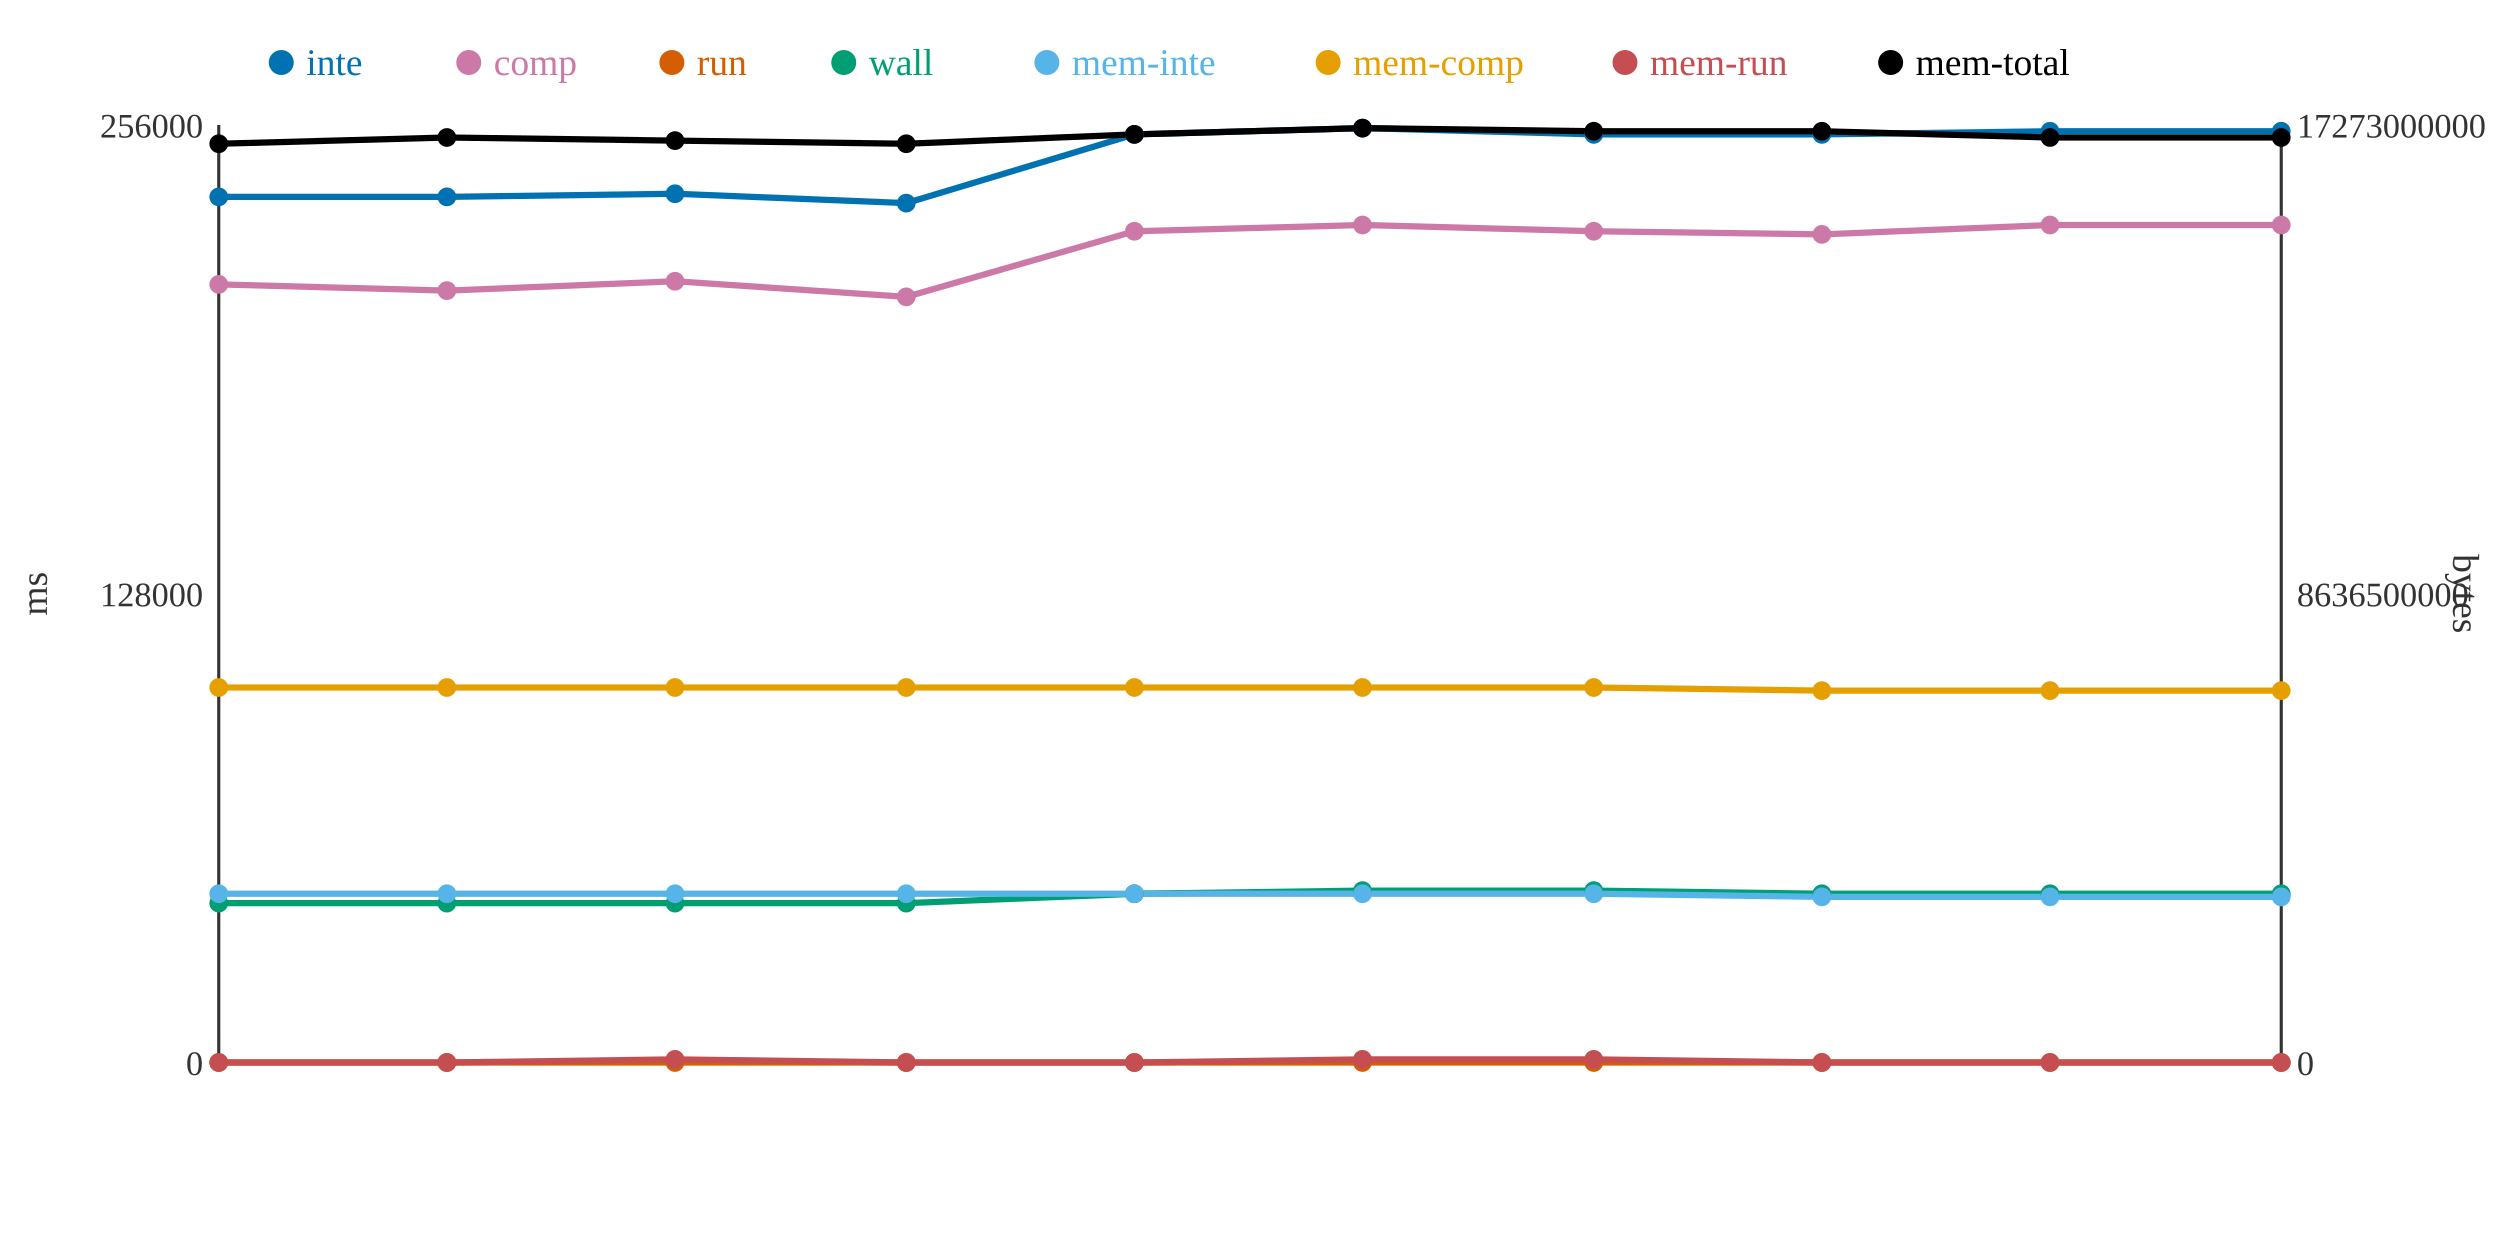
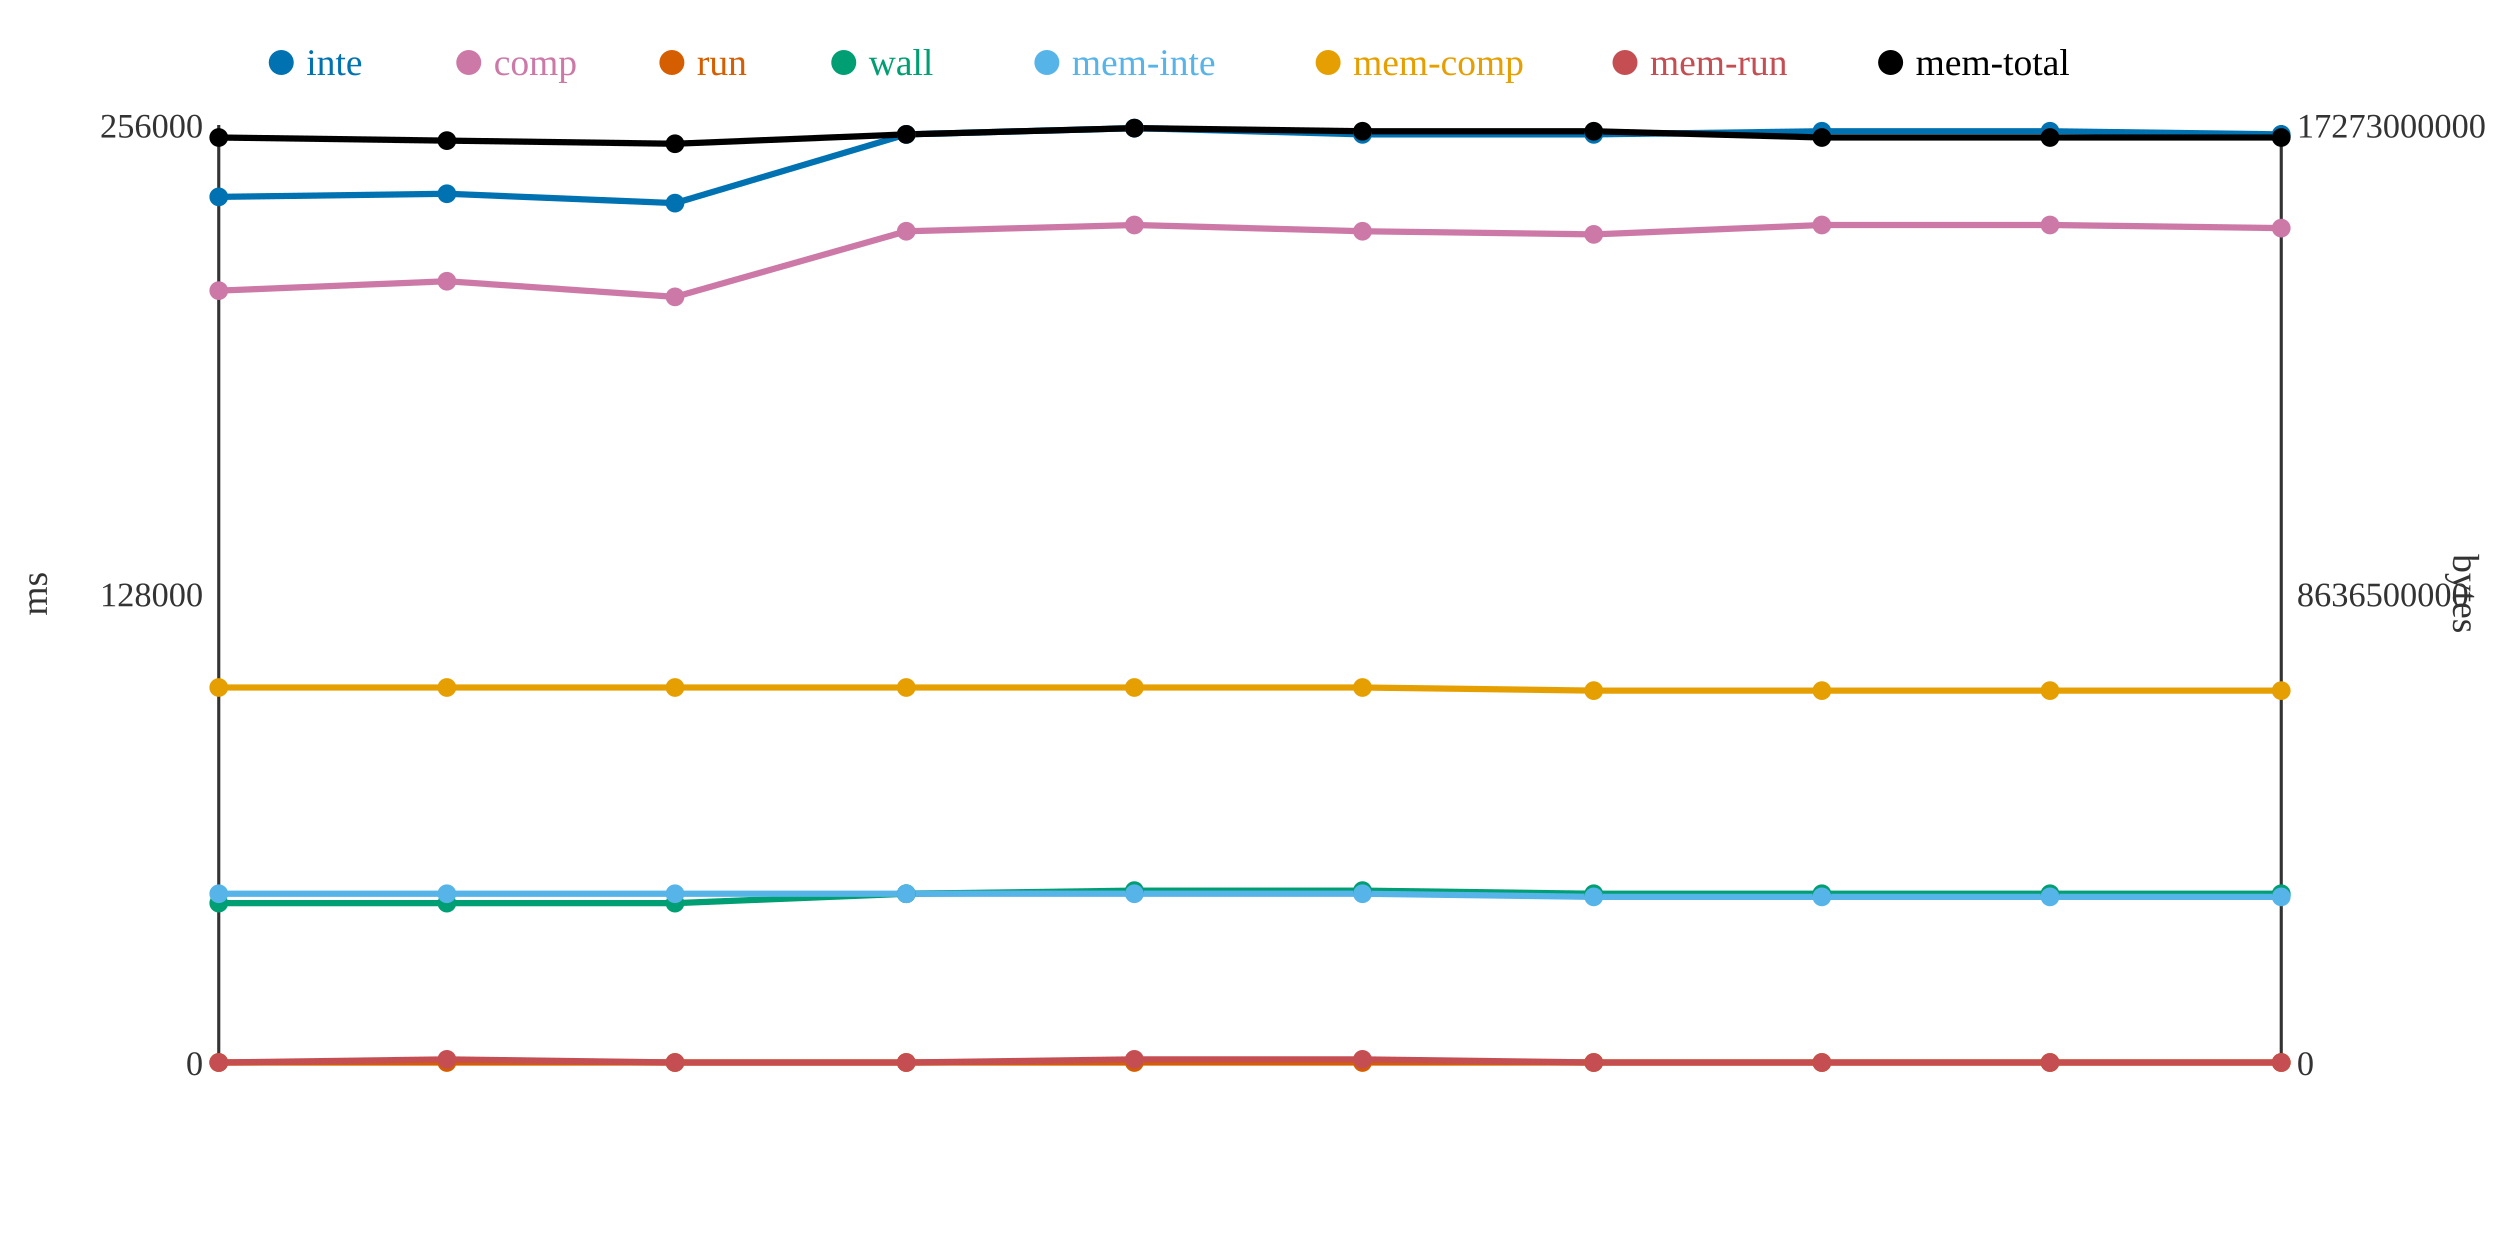
<svg xmlns="http://www.w3.org/2000/svg" width="800" height="400">
  <rect width="800" height="400" fill="white" />
  <line x1="70" y1="40" x2="70" y2="340" stroke="#333" stroke-width="1" />
  <line x1="70" y1="340" x2="730" y2="340" stroke="#333" stroke-width="1" />
  <line x1="730" y1="40" x2="730" y2="340" stroke="#333" stroke-width="1" />
  <text x="65" y="344" text-anchor="end" font-size="11" fill="#333">0</text>
  <text x="65" y="194" text-anchor="end" font-size="11" fill="#333">128000</text>
  <text x="65" y="44" text-anchor="end" font-size="11" fill="#333">256000</text>
  <text x="15" y="190" text-anchor="middle" font-size="12" fill="#333" transform="rotate(-90 15 190)">ms</text>
  <text x="735" y="344" text-anchor="start" font-size="11" fill="#333">0</text>
  <text x="735" y="194" text-anchor="start" font-size="11" fill="#333">8636500000</text>
  <text x="735" y="44" text-anchor="start" font-size="11" fill="#333">17273000000</text>
  <text x="785" y="190" text-anchor="middle" font-size="12" fill="#333" transform="rotate(90 785 190)">bytes</text>
-   <polyline points="70,63 143,63 216,62 290,65 363,43 436,41 510,43 583,43 656,42 730,42" fill="none" stroke="#0072B2" stroke-width="2" />
-   <polyline points="70,91 143,93 216,90 290,95 363,74 436,72 510,74 583,75 656,72 730,72" fill="none" stroke="#CC79A7" stroke-width="2" />
+   <polyline points="70,63 143,62 216,65 290,43 363,41 436,43 510,43 583,42 656,42 730,43" fill="none" stroke="#0072B2" stroke-width="2" />
+   <polyline points="70,93 143,90 216,95 290,74 363,72 436,74 510,75 583,72 656,72 730,73" fill="none" stroke="#CC79A7" stroke-width="2" />
  <polyline points="70,340 143,340 216,340 290,340 363,340 436,340 510,340 583,340 656,340 730,340" fill="none" stroke="#D55E00" stroke-width="2" />
-   <polyline points="70,289 143,289 216,289 290,289 363,286 436,285 510,285 583,286 656,286 730,286" fill="none" stroke="#009E73" stroke-width="2" />
-   <polyline points="70,286 143,286 216,286 290,286 363,286 436,286 510,286 583,287 656,287 730,287" fill="none" stroke="#56B4E9" stroke-width="2" />
-   <polyline points="70,220 143,220 216,220 290,220 363,220 436,220 510,220 583,221 656,221 730,221" fill="none" stroke="#E69F00" stroke-width="2" />
-   <polyline points="70,340 143,340 216,339 290,340 363,340 436,339 510,339 583,340 656,340 730,340" fill="none" stroke="#C44E52" stroke-width="2" />
-   <polyline points="70,46 143,44 216,45 290,46 363,43 436,41 510,42 583,42 656,44 730,44" fill="none" stroke="#000000" stroke-width="2" />
+   <polyline points="70,289 143,289 216,289 290,286 363,285 436,285 510,286 583,286 656,286 730,286" fill="none" stroke="#009E73" stroke-width="2" />
+   <polyline points="70,286 143,286 216,286 290,286 363,286 436,286 510,287 583,287 656,287 730,287" fill="none" stroke="#56B4E9" stroke-width="2" />
+   <polyline points="70,220 143,220 216,220 290,220 363,220 436,220 510,221 583,221 656,221 730,221" fill="none" stroke="#E69F00" stroke-width="2" />
+   <polyline points="70,340 143,339 216,340 290,340 363,339 436,339 510,340 583,340 656,340 730,340" fill="none" stroke="#C44E52" stroke-width="2" />
+   <polyline points="70,44 143,45 216,46 290,43 363,41 436,42 510,42 583,44 656,44 730,44" fill="none" stroke="#000000" stroke-width="2" />
  <circle cx="70" cy="63" r="3" fill="#0072B2" />
-   <circle cx="70" cy="91" r="3" fill="#CC79A7" />
+   <circle cx="70" cy="93" r="3" fill="#CC79A7" />
  <circle cx="70" cy="340" r="3" fill="#D55E00" />
  <circle cx="70" cy="289" r="3" fill="#009E73" />
  <circle cx="70" cy="286" r="3" fill="#56B4E9" />
  <circle cx="70" cy="220" r="3" fill="#E69F00" />
  <circle cx="70" cy="340" r="3" fill="#C44E52" />
-   <circle cx="70" cy="46" r="3" fill="#000000" />
-   <circle cx="143" cy="63" r="3" fill="#0072B2" />
-   <circle cx="143" cy="93" r="3" fill="#CC79A7" />
+   <circle cx="70" cy="44" r="3" fill="#000000" />
+   <circle cx="143" cy="62" r="3" fill="#0072B2" />
+   <circle cx="143" cy="90" r="3" fill="#CC79A7" />
  <circle cx="143" cy="340" r="3" fill="#D55E00" />
  <circle cx="143" cy="289" r="3" fill="#009E73" />
  <circle cx="143" cy="286" r="3" fill="#56B4E9" />
  <circle cx="143" cy="220" r="3" fill="#E69F00" />
-   <circle cx="143" cy="340" r="3" fill="#C44E52" />
-   <circle cx="143" cy="44" r="3" fill="#000000" />
-   <circle cx="216" cy="62" r="3" fill="#0072B2" />
-   <circle cx="216" cy="90" r="3" fill="#CC79A7" />
+   <circle cx="143" cy="339" r="3" fill="#C44E52" />
+   <circle cx="143" cy="45" r="3" fill="#000000" />
+   <circle cx="216" cy="65" r="3" fill="#0072B2" />
+   <circle cx="216" cy="95" r="3" fill="#CC79A7" />
  <circle cx="216" cy="340" r="3" fill="#D55E00" />
  <circle cx="216" cy="289" r="3" fill="#009E73" />
  <circle cx="216" cy="286" r="3" fill="#56B4E9" />
  <circle cx="216" cy="220" r="3" fill="#E69F00" />
-   <circle cx="216" cy="339" r="3" fill="#C44E52" />
-   <circle cx="216" cy="45" r="3" fill="#000000" />
-   <circle cx="290" cy="65" r="3" fill="#0072B2" />
-   <circle cx="290" cy="95" r="3" fill="#CC79A7" />
+   <circle cx="216" cy="340" r="3" fill="#C44E52" />
+   <circle cx="216" cy="46" r="3" fill="#000000" />
+   <circle cx="290" cy="43" r="3" fill="#0072B2" />
+   <circle cx="290" cy="74" r="3" fill="#CC79A7" />
  <circle cx="290" cy="340" r="3" fill="#D55E00" />
-   <circle cx="290" cy="289" r="3" fill="#009E73" />
+   <circle cx="290" cy="286" r="3" fill="#009E73" />
  <circle cx="290" cy="286" r="3" fill="#56B4E9" />
  <circle cx="290" cy="220" r="3" fill="#E69F00" />
  <circle cx="290" cy="340" r="3" fill="#C44E52" />
-   <circle cx="290" cy="46" r="3" fill="#000000" />
-   <circle cx="363" cy="43" r="3" fill="#0072B2" />
-   <circle cx="363" cy="74" r="3" fill="#CC79A7" />
+   <circle cx="290" cy="43" r="3" fill="#000000" />
+   <circle cx="363" cy="41" r="3" fill="#0072B2" />
+   <circle cx="363" cy="72" r="3" fill="#CC79A7" />
  <circle cx="363" cy="340" r="3" fill="#D55E00" />
-   <circle cx="363" cy="286" r="3" fill="#009E73" />
+   <circle cx="363" cy="285" r="3" fill="#009E73" />
  <circle cx="363" cy="286" r="3" fill="#56B4E9" />
  <circle cx="363" cy="220" r="3" fill="#E69F00" />
-   <circle cx="363" cy="340" r="3" fill="#C44E52" />
-   <circle cx="363" cy="43" r="3" fill="#000000" />
-   <circle cx="436" cy="41" r="3" fill="#0072B2" />
-   <circle cx="436" cy="72" r="3" fill="#CC79A7" />
+   <circle cx="363" cy="339" r="3" fill="#C44E52" />
+   <circle cx="363" cy="41" r="3" fill="#000000" />
+   <circle cx="436" cy="43" r="3" fill="#0072B2" />
+   <circle cx="436" cy="74" r="3" fill="#CC79A7" />
  <circle cx="436" cy="340" r="3" fill="#D55E00" />
  <circle cx="436" cy="285" r="3" fill="#009E73" />
  <circle cx="436" cy="286" r="3" fill="#56B4E9" />
  <circle cx="436" cy="220" r="3" fill="#E69F00" />
  <circle cx="436" cy="339" r="3" fill="#C44E52" />
-   <circle cx="436" cy="41" r="3" fill="#000000" />
+   <circle cx="436" cy="42" r="3" fill="#000000" />
  <circle cx="510" cy="43" r="3" fill="#0072B2" />
-   <circle cx="510" cy="74" r="3" fill="#CC79A7" />
+   <circle cx="510" cy="75" r="3" fill="#CC79A7" />
  <circle cx="510" cy="340" r="3" fill="#D55E00" />
-   <circle cx="510" cy="285" r="3" fill="#009E73" />
-   <circle cx="510" cy="286" r="3" fill="#56B4E9" />
-   <circle cx="510" cy="220" r="3" fill="#E69F00" />
-   <circle cx="510" cy="339" r="3" fill="#C44E52" />
+   <circle cx="510" cy="286" r="3" fill="#009E73" />
+   <circle cx="510" cy="287" r="3" fill="#56B4E9" />
+   <circle cx="510" cy="221" r="3" fill="#E69F00" />
+   <circle cx="510" cy="340" r="3" fill="#C44E52" />
  <circle cx="510" cy="42" r="3" fill="#000000" />
-   <circle cx="583" cy="43" r="3" fill="#0072B2" />
-   <circle cx="583" cy="75" r="3" fill="#CC79A7" />
+   <circle cx="583" cy="42" r="3" fill="#0072B2" />
+   <circle cx="583" cy="72" r="3" fill="#CC79A7" />
  <circle cx="583" cy="340" r="3" fill="#D55E00" />
  <circle cx="583" cy="286" r="3" fill="#009E73" />
  <circle cx="583" cy="287" r="3" fill="#56B4E9" />
  <circle cx="583" cy="221" r="3" fill="#E69F00" />
  <circle cx="583" cy="340" r="3" fill="#C44E52" />
-   <circle cx="583" cy="42" r="3" fill="#000000" />
+   <circle cx="583" cy="44" r="3" fill="#000000" />
  <circle cx="656" cy="42" r="3" fill="#0072B2" />
  <circle cx="656" cy="72" r="3" fill="#CC79A7" />
  <circle cx="656" cy="340" r="3" fill="#D55E00" />
  <circle cx="656" cy="286" r="3" fill="#009E73" />
  <circle cx="656" cy="287" r="3" fill="#56B4E9" />
  <circle cx="656" cy="221" r="3" fill="#E69F00" />
  <circle cx="656" cy="340" r="3" fill="#C44E52" />
  <circle cx="656" cy="44" r="3" fill="#000000" />
-   <circle cx="730" cy="42" r="3" fill="#0072B2" />
-   <circle cx="730" cy="72" r="3" fill="#CC79A7" />
+   <circle cx="730" cy="43" r="3" fill="#0072B2" />
+   <circle cx="730" cy="73" r="3" fill="#CC79A7" />
  <circle cx="730" cy="340" r="3" fill="#D55E00" />
  <circle cx="730" cy="286" r="3" fill="#009E73" />
  <circle cx="730" cy="287" r="3" fill="#56B4E9" />
  <circle cx="730" cy="221" r="3" fill="#E69F00" />
  <circle cx="730" cy="340" r="3" fill="#C44E52" />
  <circle cx="730" cy="44" r="3" fill="#000000" />
  <circle cx="90" cy="20" r="4" fill="#0072B2" />
  <text x="98" y="24" text-anchor="start" font-size="12" fill="#0072B2">inte</text>
  <circle cx="150" cy="20" r="4" fill="#CC79A7" />
  <text x="158" y="24" text-anchor="start" font-size="12" fill="#CC79A7">comp</text>
  <circle cx="215" cy="20" r="4" fill="#D55E00" />
  <text x="223" y="24" text-anchor="start" font-size="12" fill="#D55E00">run</text>
  <circle cx="270" cy="20" r="4" fill="#009E73" />
  <text x="278" y="24" text-anchor="start" font-size="12" fill="#009E73">wall</text>
  <circle cx="335" cy="20" r="4" fill="#56B4E9" />
  <text x="343" y="24" text-anchor="start" font-size="12" fill="#56B4E9">mem-inte</text>
  <circle cx="425" cy="20" r="4" fill="#E69F00" />
  <text x="433" y="24" text-anchor="start" font-size="12" fill="#E69F00">mem-comp</text>
  <circle cx="520" cy="20" r="4" fill="#C44E52" />
  <text x="528" y="24" text-anchor="start" font-size="12" fill="#C44E52">mem-run</text>
  <circle cx="605" cy="20" r="4" fill="#000000" />
  <text x="613" y="24" text-anchor="start" font-size="12" fill="#000000">mem-total</text>
</svg>
